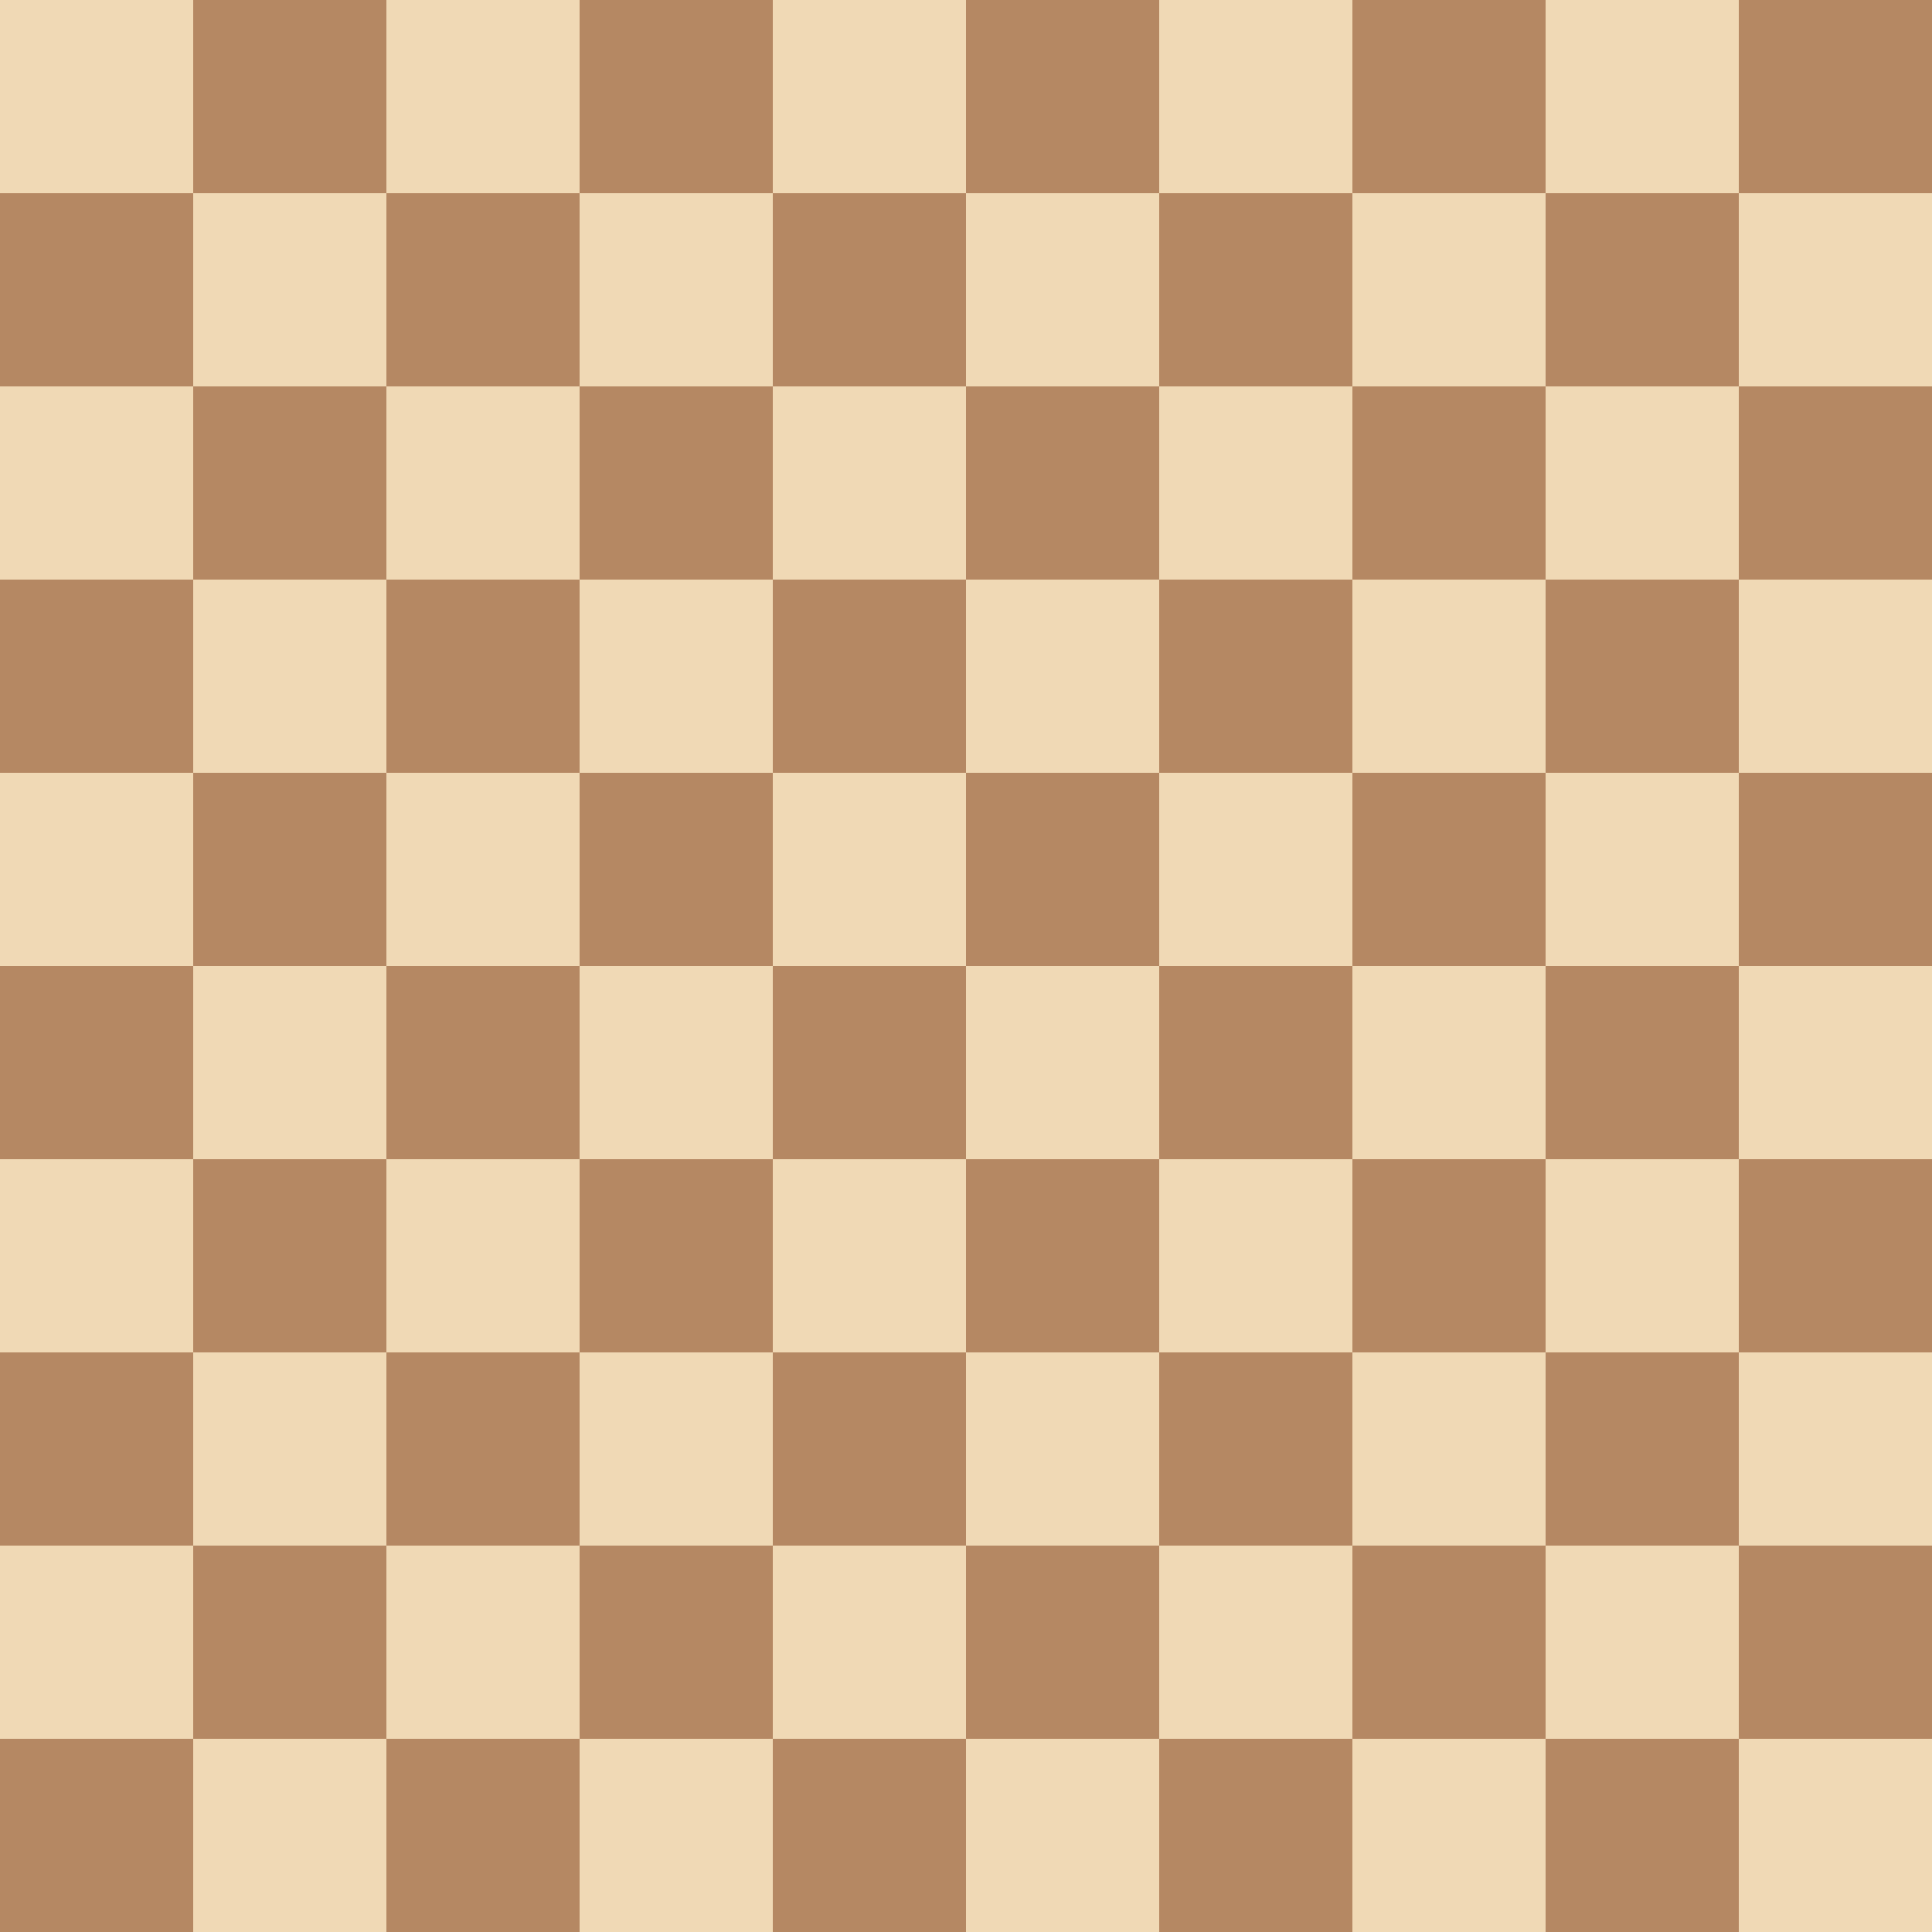
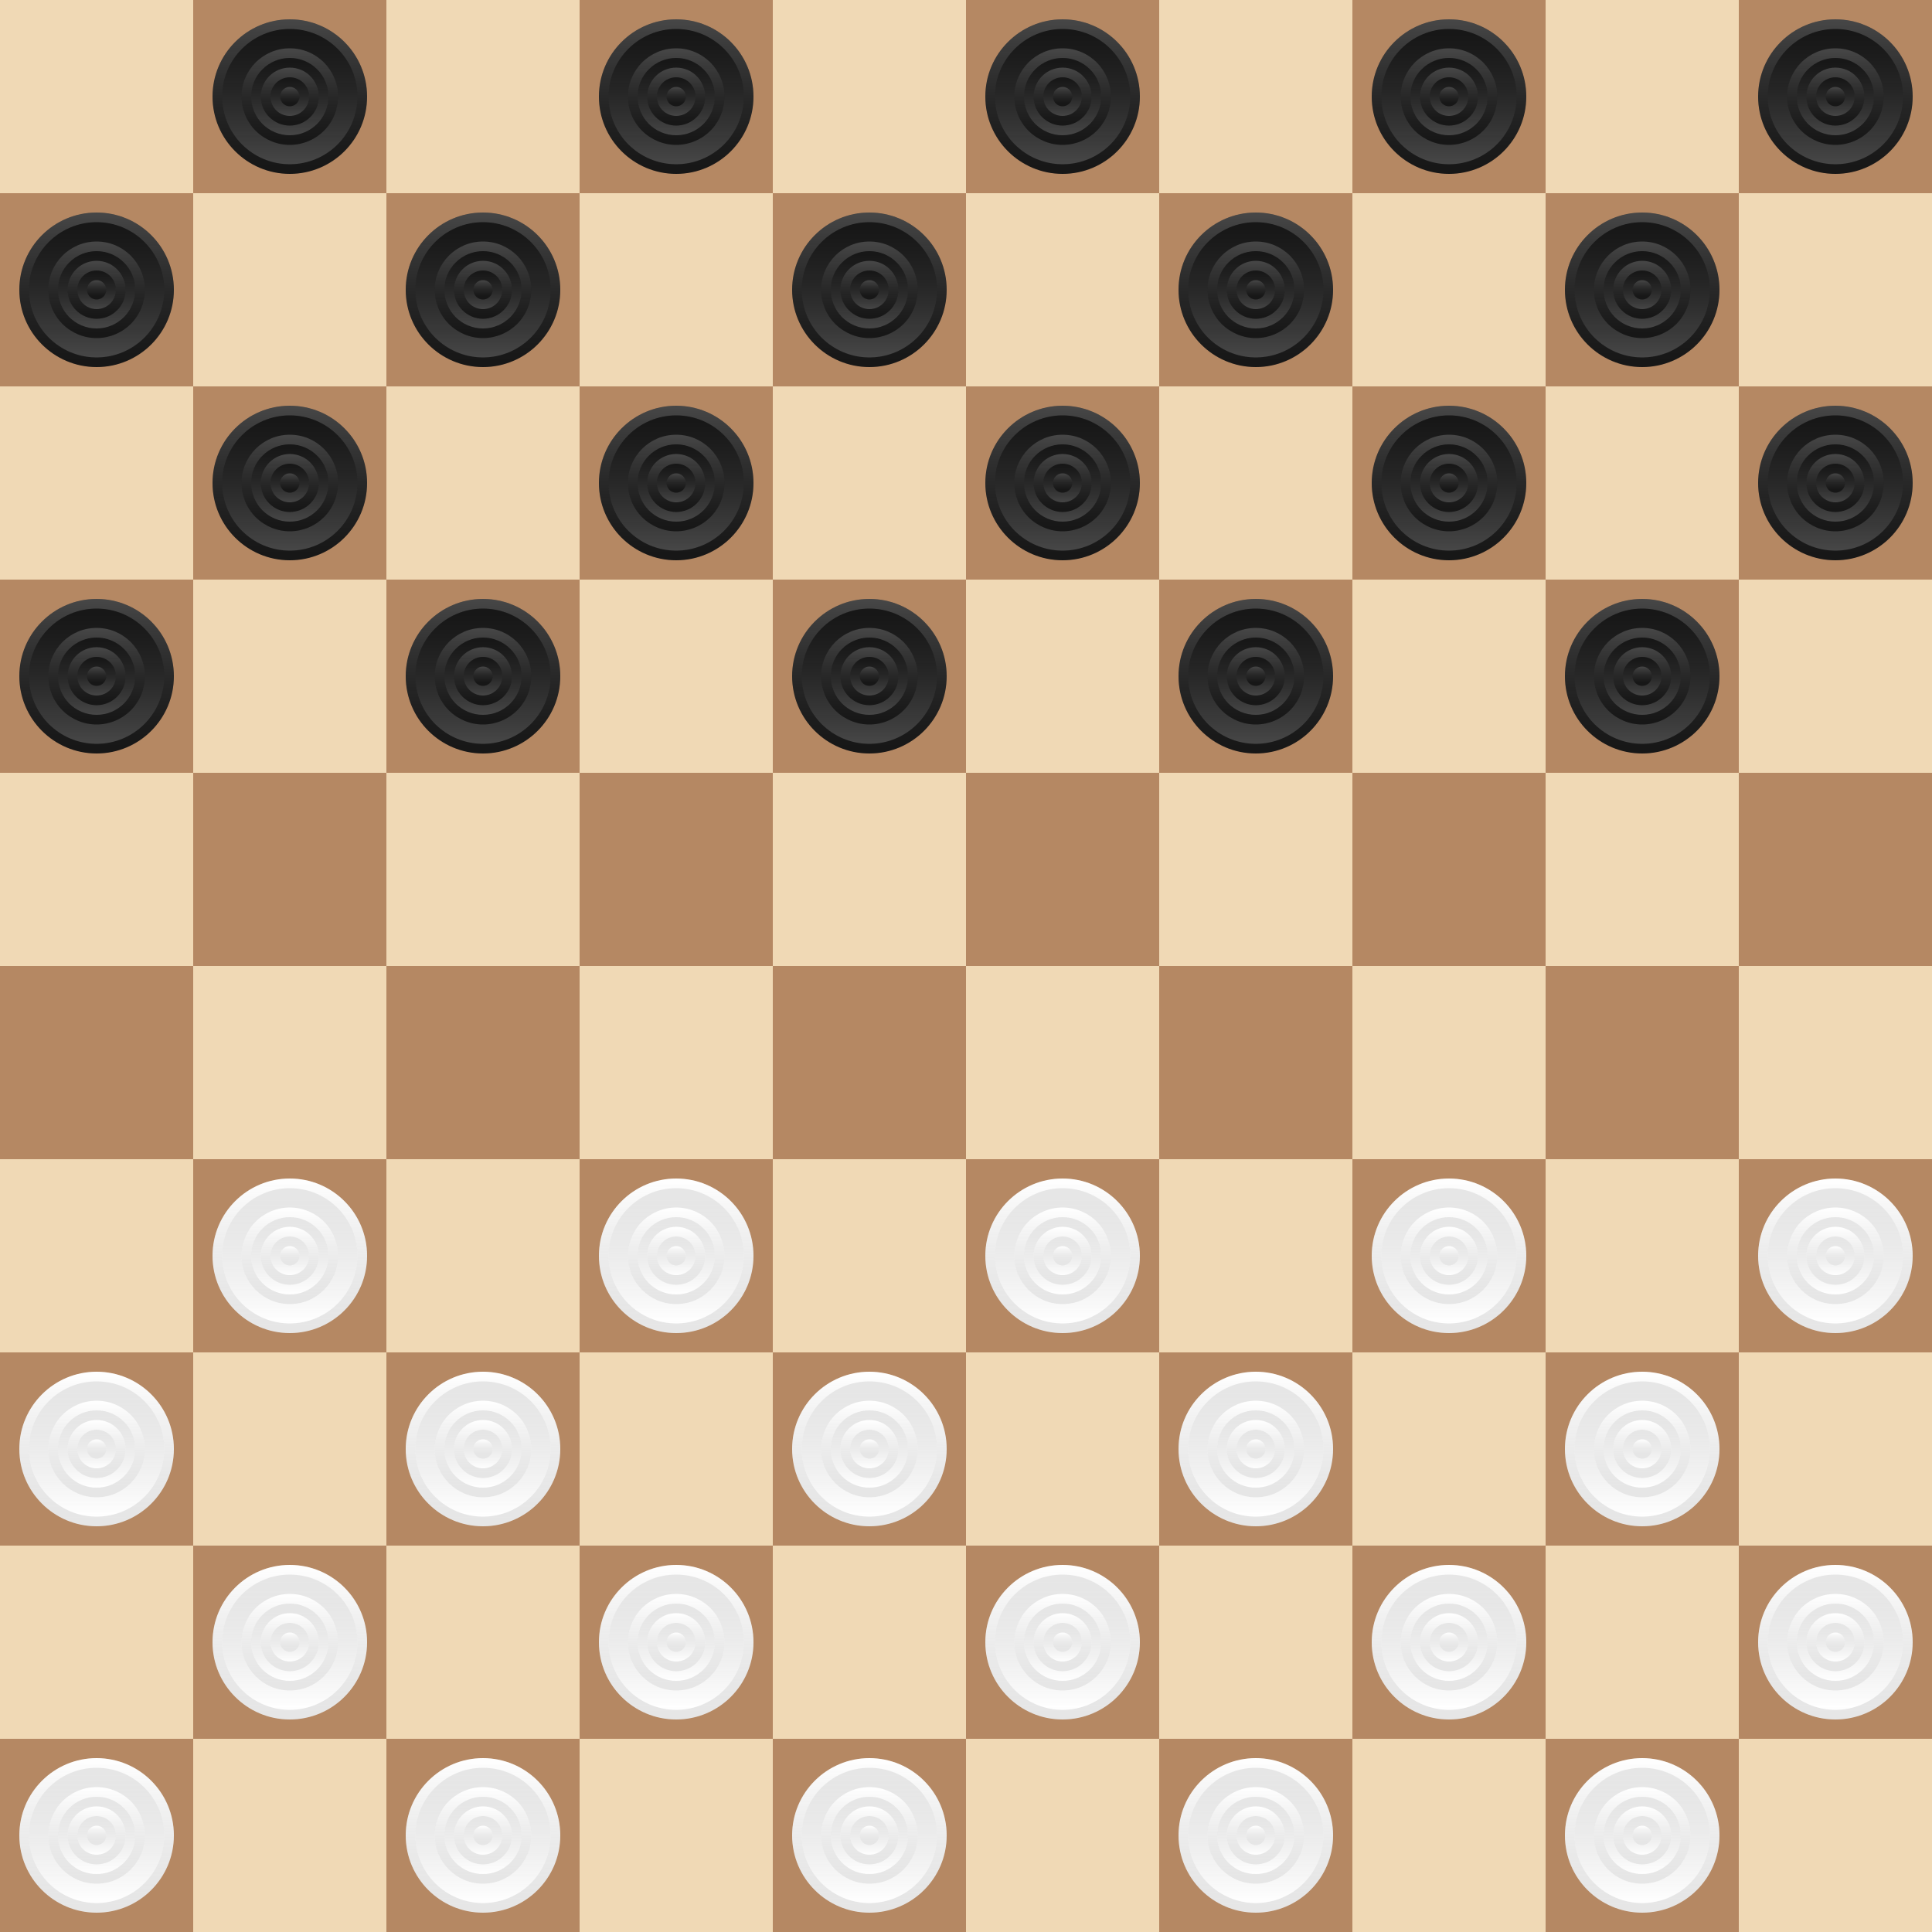
<svg xmlns="http://www.w3.org/2000/svg" viewBox="0 0 400 400" width="400" height="400">
+   <defs>
+     <symbol id="piece-playstrategy-dameo-fabirovsky-bM" viewBox="0 0 100 100">
+       <style>.B{fill-rule:evenodd}</style>
+       <defs>
+         <clipPath id="A">
+           <path d="M0 0h100v100H0z" />
+         </clipPath>
+       </defs>
+       <g clip-path="url(#A)">
+         <circle vector-effect="non-scaling-stroke" cx="50" cy="50" r="40" fill="#191919" />
+         <linearGradient id="B" x1="50" y1="25" x2="50" y2="74.923" gradientUnits="userSpaceOnUse">
+           <stop offset="0%" stop-opacity=".2" stop-color="#fff" />
+           <stop offset="100%" stop-opacity=".098" stop-color="#000" />
+         </linearGradient>
+         <path d="M50 25c-13.807 0-25 11.193-25 25s11.193 25 25 25 25-11.193 25-25-11.193-25-25-25zm0 5c11.046 0 20 8.954 20 20s-8.954 20-20 20-20-8.954-20-20 8.954-20 20-20z" fill="url(#B)" class="B" />
+         <linearGradient id="C" x1="50" y1="70.078" x2="50" y2="30" gradientUnits="userSpaceOnUse">
+           <stop offset="0%" stop-opacity=".2" stop-color="#fff" />
+           <stop offset="100%" stop-opacity=".098" stop-color="#000" />
+         </linearGradient>
+         <path d="M50 30c-11.046 0-20 8.954-20 20s8.954 20 20 20 20-8.954 20-20-8.954-20-20-20zm0 5c8.284 0 15 6.716 15 15s-6.716 15-15 15-15-6.716-15-15 6.716-15 15-15z" fill="url(#C)" class="B" />
+         <linearGradient id="D" x1="50" y1="60.303" x2="50" y2="40" gradientUnits="userSpaceOnUse">
+           <stop offset="0%" stop-opacity=".2" stop-color="#fff" />
+           <stop offset="100%" stop-opacity=".098" stop-color="#000" />
+         </linearGradient>
+         <path d="M50 40a10 10 0 1 0 0 20 10 10 0 1 0 0-20h0zm0 5a5 5 0 1 1 0 10 5 5 0 1 1 0-10h0z" fill="url(#D)" class="B" />
+         <linearGradient id="E" x1="50" y1="10" x2="49.735" y2="90" gradientUnits="userSpaceOnUse">
+           <stop offset="0%" stop-opacity=".2" stop-color="#fff" />
+           <stop offset="100%" stop-opacity=".098" stop-color="#000" />
+         </linearGradient>
+         <path d="M50 10c-10.61 0-20.783 4.214-28.284 11.716S10 39.39 10 50s4.214 20.783 11.716 28.284S39.39 90 50 90s20.783-4.214 28.284-11.716S90 60.61 90 50s-4.214-20.783-11.716-28.284S60.61 10 50 10h0zm0 5c19.33 0 35 15.67 35 35S69.33 85 50 85 15 69.33 15 50s15.67-35 35-35z" fill="url(#E)" class="B" />
+         <linearGradient id="F" x1="50" y1="84.77" x2="50" y2="15" gradientUnits="userSpaceOnUse">
+           <stop offset="0%" stop-opacity=".2" stop-color="#fff" />
+           <stop offset="100%" stop-opacity=".098" stop-color="#000" />
+         </linearGradient>
+         <path d="M50 15c-19.33 0-35 15.67-35 35s15.67 35 35 35 35-15.67 35-35-15.67-35-35-35zm0 10c6.63 0 12.99 2.634 17.678 7.322S75 43.37 75 50s-2.634 12.99-7.322 17.678S56.63 75 50 75s-12.99-2.634-17.678-7.322S25 56.63 25 50s2.634-12.99 7.322-17.678S43.37 25 50 25h0z" fill="url(#F)" class="B" />
+         <linearGradient id="G" x1="50" y1="44.933" x2="50" y2="53.754" gradientUnits="userSpaceOnUse">
+           <stop offset="0%" stop-opacity=".2" stop-color="#fff" />
+           <stop offset="100%" stop-opacity=".098" stop-color="#000" />
+         </linearGradient>
+         <circle vector-effect="non-scaling-stroke" cx="50" cy="50" r="5" fill="url(#G)" />
+         <linearGradient id="H" x1="50" y1="35" x2="50" y2="64.594" gradientUnits="userSpaceOnUse">
+           <stop offset="0%" stop-opacity=".2" stop-color="#fff" />
+           <stop offset="100%" stop-opacity=".098" stop-color="#000" />
+         </linearGradient>
+         <path d="M50 35a15 15 0 0 0-15 15 15 15 0 0 0 15 15 15 15 0 0 0 15-15 15 15 0 0 0-15-15h0zm0 5a10 10 0 1 1 0 20 10 10 0 1 1 0-20h0z" fill="url(#H)" class="B" />
+       </g>
+     </symbol>
+     <symbol id="piece-playstrategy-dameo-fabirovsky-wM" viewBox="0 0 100 100">
+       <style>.B{fill-rule:evenodd}</style>
+       <defs>
+         <clipPath id="A">
+           <path d="M0 0h100v100H0z" />
+         </clipPath>
+       </defs>
+       <g clip-path="url(#A)">
+         <circle vector-effect="non-scaling-stroke" cx="50" cy="50" r="40" fill="#fff" />
+         <linearGradient id="B" x1="50" y1="25" x2="50" y2="74.923" gradientUnits="userSpaceOnUse">
+           <stop offset="0%" stop-opacity=".1" stop-color="#fff" />
+           <stop offset="100%" stop-opacity=".098" stop-color="#000" />
+         </linearGradient>
+         <path d="M50 25c-13.807 0-25 11.193-25 25s11.193 25 25 25 25-11.193 25-25-11.193-25-25-25zm0 5c11.046 0 20 8.954 20 20s-8.954 20-20 20-20-8.954-20-20 8.954-20 20-20z" fill="url(#B)" class="B" />
+         <linearGradient id="C" x1="50" y1="70.078" x2="50" y2="30" gradientUnits="userSpaceOnUse">
+           <stop offset="0%" stop-opacity=".2" stop-color="#fff" />
+           <stop offset="100%" stop-opacity=".098" stop-color="#000" />
+         </linearGradient>
+         <path d="M50 30c-11.046 0-20 8.954-20 20s8.954 20 20 20 20-8.954 20-20-8.954-20-20-20zm0 5c8.284 0 15 6.716 15 15s-6.716 15-15 15-15-6.716-15-15 6.716-15 15-15z" fill="url(#C)" class="B" />
+         <linearGradient id="D" x1="50" y1="60.303" x2="50" y2="40" gradientUnits="userSpaceOnUse">
+           <stop offset="0%" stop-opacity=".1" stop-color="#fff" />
+           <stop offset="100%" stop-opacity=".098" stop-color="#000" />
+         </linearGradient>
+         <path d="M50 40a10 10 0 1 0 0 20 10 10 0 1 0 0-20h0zm0 5a5 5 0 1 1 0 10 5 5 0 1 1 0-10h0z" fill="url(#D)" class="B" />
+         <linearGradient id="E" x1="50" y1="10" x2="49.735" y2="90" gradientUnits="userSpaceOnUse">
+           <stop offset="0%" stop-opacity=".1" stop-color="#fff" />
+           <stop offset="100%" stop-opacity=".098" stop-color="#000" />
+         </linearGradient>
+         <path d="M50 10c-10.61 0-20.783 4.214-28.284 11.716S10 39.39 10 50s4.214 20.783 11.716 28.284S39.39 90 50 90s20.783-4.214 28.284-11.716S90 60.61 90 50s-4.214-20.783-11.716-28.284S60.61 10 50 10h0zm0 5c19.33 0 35 15.67 35 35S69.33 85 50 85 15 69.33 15 50s15.67-35 35-35z" fill="url(#E)" class="B" />
+         <linearGradient id="F" x1="50" y1="84.77" x2="50" y2="15" gradientUnits="userSpaceOnUse">
+           <stop offset="0%" stop-opacity=".1" stop-color="#fff" />
+           <stop offset="100%" stop-opacity=".098" stop-color="#000" />
+         </linearGradient>
+         <path d="M50 15c-19.33 0-35 15.67-35 35s15.67 35 35 35 35-15.67 35-35-15.67-35-35-35zm0 10c6.63 0 12.99 2.634 17.678 7.322S75 43.37 75 50s-2.634 12.99-7.322 17.678S56.63 75 50 75s-12.99-2.634-17.678-7.322S25 56.63 25 50s2.634-12.99 7.322-17.678S43.37 25 50 25h0z" fill="url(#F)" class="B" />
+         <linearGradient id="G" x1="50" y1="44.933" x2="50" y2="53.754" gradientUnits="userSpaceOnUse">
+           <stop offset="0%" stop-opacity=".1" stop-color="#fff" />
+           <stop offset="100%" stop-opacity=".098" stop-color="#000" />
+         </linearGradient>
+         <circle vector-effect="non-scaling-stroke" cx="50" cy="50" r="5" fill="url(#G)" />
+         <linearGradient id="H" x1="50" y1="35" x2="50" y2="64.594" gradientUnits="userSpaceOnUse">
+           <stop offset="0%" stop-opacity=".1" stop-color="#fff" />
+           <stop offset="100%" stop-opacity=".098" stop-color="#000" />
+         </linearGradient>
+         <path d="M50 35a15 15 0 0 0-15 15 15 15 0 0 0 15 15 15 15 0 0 0 15-15 15 15 0 0 0-15-15h0zm0 5a10 10 0 1 1 0 20 10 10 0 1 1 0-20h0z" fill="url(#H)" class="B" />
+       </g>
+     </symbol>
+   </defs>
  <rect x="0" y="0" width="40" height="40" fill="#f0d9b5" data-sq="a10" class="board-cell" />
  <rect x="40" y="0" width="40" height="40" fill="#b58863" data-sq="b10" class="board-cell" />
  <rect x="80" y="0" width="40" height="40" fill="#f0d9b5" data-sq="c10" class="board-cell" />
  <rect x="120" y="0" width="40" height="40" fill="#b58863" data-sq="d10" class="board-cell" />
  <rect x="160" y="0" width="40" height="40" fill="#f0d9b5" data-sq="e10" class="board-cell" />
  <rect x="200" y="0" width="40" height="40" fill="#b58863" data-sq="f10" class="board-cell" />
  <rect x="240" y="0" width="40" height="40" fill="#f0d9b5" data-sq="g10" class="board-cell" />
  <rect x="280" y="0" width="40" height="40" fill="#b58863" data-sq="h10" class="board-cell" />
  <rect x="320" y="0" width="40" height="40" fill="#f0d9b5" data-sq="i10" class="board-cell" />
  <rect x="360" y="0" width="40" height="40" fill="#b58863" data-sq="j10" class="board-cell" />
  <rect x="0" y="40" width="40" height="40" fill="#b58863" data-sq="a9" class="board-cell" />
  <rect x="40" y="40" width="40" height="40" fill="#f0d9b5" data-sq="b9" class="board-cell" />
  <rect x="80" y="40" width="40" height="40" fill="#b58863" data-sq="c9" class="board-cell" />
  <rect x="120" y="40" width="40" height="40" fill="#f0d9b5" data-sq="d9" class="board-cell" />
  <rect x="160" y="40" width="40" height="40" fill="#b58863" data-sq="e9" class="board-cell" />
  <rect x="200" y="40" width="40" height="40" fill="#f0d9b5" data-sq="f9" class="board-cell" />
  <rect x="240" y="40" width="40" height="40" fill="#b58863" data-sq="g9" class="board-cell" />
  <rect x="280" y="40" width="40" height="40" fill="#f0d9b5" data-sq="h9" class="board-cell" />
  <rect x="320" y="40" width="40" height="40" fill="#b58863" data-sq="i9" class="board-cell" />
  <rect x="360" y="40" width="40" height="40" fill="#f0d9b5" data-sq="j9" class="board-cell" />
  <rect x="0" y="80" width="40" height="40" fill="#f0d9b5" data-sq="a8" class="board-cell" />
  <rect x="40" y="80" width="40" height="40" fill="#b58863" data-sq="b8" class="board-cell" />
  <rect x="80" y="80" width="40" height="40" fill="#f0d9b5" data-sq="c8" class="board-cell" />
  <rect x="120" y="80" width="40" height="40" fill="#b58863" data-sq="d8" class="board-cell" />
  <rect x="160" y="80" width="40" height="40" fill="#f0d9b5" data-sq="e8" class="board-cell" />
  <rect x="200" y="80" width="40" height="40" fill="#b58863" data-sq="f8" class="board-cell" />
  <rect x="240" y="80" width="40" height="40" fill="#f0d9b5" data-sq="g8" class="board-cell" />
  <rect x="280" y="80" width="40" height="40" fill="#b58863" data-sq="h8" class="board-cell" />
  <rect x="320" y="80" width="40" height="40" fill="#f0d9b5" data-sq="i8" class="board-cell" />
  <rect x="360" y="80" width="40" height="40" fill="#b58863" data-sq="j8" class="board-cell" />
  <rect x="0" y="120" width="40" height="40" fill="#b58863" data-sq="a7" class="board-cell" />
  <rect x="40" y="120" width="40" height="40" fill="#f0d9b5" data-sq="b7" class="board-cell" />
  <rect x="80" y="120" width="40" height="40" fill="#b58863" data-sq="c7" class="board-cell" />
  <rect x="120" y="120" width="40" height="40" fill="#f0d9b5" data-sq="d7" class="board-cell" />
  <rect x="160" y="120" width="40" height="40" fill="#b58863" data-sq="e7" class="board-cell" />
  <rect x="200" y="120" width="40" height="40" fill="#f0d9b5" data-sq="f7" class="board-cell" />
  <rect x="240" y="120" width="40" height="40" fill="#b58863" data-sq="g7" class="board-cell" />
  <rect x="280" y="120" width="40" height="40" fill="#f0d9b5" data-sq="h7" class="board-cell" />
  <rect x="320" y="120" width="40" height="40" fill="#b58863" data-sq="i7" class="board-cell" />
  <rect x="360" y="120" width="40" height="40" fill="#f0d9b5" data-sq="j7" class="board-cell" />
  <rect x="0" y="160" width="40" height="40" fill="#f0d9b5" data-sq="a6" class="board-cell" />
  <rect x="40" y="160" width="40" height="40" fill="#b58863" data-sq="b6" class="board-cell" />
  <rect x="80" y="160" width="40" height="40" fill="#f0d9b5" data-sq="c6" class="board-cell" />
  <rect x="120" y="160" width="40" height="40" fill="#b58863" data-sq="d6" class="board-cell" />
  <rect x="160" y="160" width="40" height="40" fill="#f0d9b5" data-sq="e6" class="board-cell" />
  <rect x="200" y="160" width="40" height="40" fill="#b58863" data-sq="f6" class="board-cell" />
  <rect x="240" y="160" width="40" height="40" fill="#f0d9b5" data-sq="g6" class="board-cell" />
  <rect x="280" y="160" width="40" height="40" fill="#b58863" data-sq="h6" class="board-cell" />
  <rect x="320" y="160" width="40" height="40" fill="#f0d9b5" data-sq="i6" class="board-cell" />
  <rect x="360" y="160" width="40" height="40" fill="#b58863" data-sq="j6" class="board-cell" />
  <rect x="0" y="200" width="40" height="40" fill="#b58863" data-sq="a5" class="board-cell" />
  <rect x="40" y="200" width="40" height="40" fill="#f0d9b5" data-sq="b5" class="board-cell" />
  <rect x="80" y="200" width="40" height="40" fill="#b58863" data-sq="c5" class="board-cell" />
  <rect x="120" y="200" width="40" height="40" fill="#f0d9b5" data-sq="d5" class="board-cell" />
  <rect x="160" y="200" width="40" height="40" fill="#b58863" data-sq="e5" class="board-cell" />
  <rect x="200" y="200" width="40" height="40" fill="#f0d9b5" data-sq="f5" class="board-cell" />
  <rect x="240" y="200" width="40" height="40" fill="#b58863" data-sq="g5" class="board-cell" />
  <rect x="280" y="200" width="40" height="40" fill="#f0d9b5" data-sq="h5" class="board-cell" />
  <rect x="320" y="200" width="40" height="40" fill="#b58863" data-sq="i5" class="board-cell" />
  <rect x="360" y="200" width="40" height="40" fill="#f0d9b5" data-sq="j5" class="board-cell" />
  <rect x="0" y="240" width="40" height="40" fill="#f0d9b5" data-sq="a4" class="board-cell" />
  <rect x="40" y="240" width="40" height="40" fill="#b58863" data-sq="b4" class="board-cell" />
  <rect x="80" y="240" width="40" height="40" fill="#f0d9b5" data-sq="c4" class="board-cell" />
  <rect x="120" y="240" width="40" height="40" fill="#b58863" data-sq="d4" class="board-cell" />
  <rect x="160" y="240" width="40" height="40" fill="#f0d9b5" data-sq="e4" class="board-cell" />
  <rect x="200" y="240" width="40" height="40" fill="#b58863" data-sq="f4" class="board-cell" />
  <rect x="240" y="240" width="40" height="40" fill="#f0d9b5" data-sq="g4" class="board-cell" />
  <rect x="280" y="240" width="40" height="40" fill="#b58863" data-sq="h4" class="board-cell" />
  <rect x="320" y="240" width="40" height="40" fill="#f0d9b5" data-sq="i4" class="board-cell" />
  <rect x="360" y="240" width="40" height="40" fill="#b58863" data-sq="j4" class="board-cell" />
  <rect x="0" y="280" width="40" height="40" fill="#b58863" data-sq="a3" class="board-cell" />
  <rect x="40" y="280" width="40" height="40" fill="#f0d9b5" data-sq="b3" class="board-cell" />
  <rect x="80" y="280" width="40" height="40" fill="#b58863" data-sq="c3" class="board-cell" />
  <rect x="120" y="280" width="40" height="40" fill="#f0d9b5" data-sq="d3" class="board-cell" />
  <rect x="160" y="280" width="40" height="40" fill="#b58863" data-sq="e3" class="board-cell" />
  <rect x="200" y="280" width="40" height="40" fill="#f0d9b5" data-sq="f3" class="board-cell" />
  <rect x="240" y="280" width="40" height="40" fill="#b58863" data-sq="g3" class="board-cell" />
  <rect x="280" y="280" width="40" height="40" fill="#f0d9b5" data-sq="h3" class="board-cell" />
  <rect x="320" y="280" width="40" height="40" fill="#b58863" data-sq="i3" class="board-cell" />
  <rect x="360" y="280" width="40" height="40" fill="#f0d9b5" data-sq="j3" class="board-cell" />
  <rect x="0" y="320" width="40" height="40" fill="#f0d9b5" data-sq="a2" class="board-cell" />
  <rect x="40" y="320" width="40" height="40" fill="#b58863" data-sq="b2" class="board-cell" />
  <rect x="80" y="320" width="40" height="40" fill="#f0d9b5" data-sq="c2" class="board-cell" />
  <rect x="120" y="320" width="40" height="40" fill="#b58863" data-sq="d2" class="board-cell" />
  <rect x="160" y="320" width="40" height="40" fill="#f0d9b5" data-sq="e2" class="board-cell" />
  <rect x="200" y="320" width="40" height="40" fill="#b58863" data-sq="f2" class="board-cell" />
  <rect x="240" y="320" width="40" height="40" fill="#f0d9b5" data-sq="g2" class="board-cell" />
  <rect x="280" y="320" width="40" height="40" fill="#b58863" data-sq="h2" class="board-cell" />
  <rect x="320" y="320" width="40" height="40" fill="#f0d9b5" data-sq="i2" class="board-cell" />
  <rect x="360" y="320" width="40" height="40" fill="#b58863" data-sq="j2" class="board-cell" />
  <rect x="0" y="360" width="40" height="40" fill="#b58863" data-sq="a1" class="board-cell" />
  <rect x="40" y="360" width="40" height="40" fill="#f0d9b5" data-sq="b1" class="board-cell" />
  <rect x="80" y="360" width="40" height="40" fill="#b58863" data-sq="c1" class="board-cell" />
  <rect x="120" y="360" width="40" height="40" fill="#f0d9b5" data-sq="d1" class="board-cell" />
  <rect x="160" y="360" width="40" height="40" fill="#b58863" data-sq="e1" class="board-cell" />
  <rect x="200" y="360" width="40" height="40" fill="#f0d9b5" data-sq="f1" class="board-cell" />
  <rect x="240" y="360" width="40" height="40" fill="#b58863" data-sq="g1" class="board-cell" />
  <rect x="280" y="360" width="40" height="40" fill="#f0d9b5" data-sq="h1" class="board-cell" />
  <rect x="320" y="360" width="40" height="40" fill="#b58863" data-sq="i1" class="board-cell" />
  <rect x="360" y="360" width="40" height="40" fill="#f0d9b5" data-sq="j1" class="board-cell" />
-   <g pointer-events="none" />
+   <g pointer-events="none">
+     <use href="#piece-playstrategy-dameo-fabirovsky-bM" x="40" y="0" width="40" height="40" />
+     <use href="#piece-playstrategy-dameo-fabirovsky-bM" x="120" y="0" width="40" height="40" />
+     <use href="#piece-playstrategy-dameo-fabirovsky-bM" x="200" y="0" width="40" height="40" />
+     <use href="#piece-playstrategy-dameo-fabirovsky-bM" x="280" y="0" width="40" height="40" />
+     <use href="#piece-playstrategy-dameo-fabirovsky-bM" x="360" y="0" width="40" height="40" />
+     <use href="#piece-playstrategy-dameo-fabirovsky-bM" x="0" y="40" width="40" height="40" />
+     <use href="#piece-playstrategy-dameo-fabirovsky-bM" x="80" y="40" width="40" height="40" />
+     <use href="#piece-playstrategy-dameo-fabirovsky-bM" x="160" y="40" width="40" height="40" />
+     <use href="#piece-playstrategy-dameo-fabirovsky-bM" x="240" y="40" width="40" height="40" />
+     <use href="#piece-playstrategy-dameo-fabirovsky-bM" x="320" y="40" width="40" height="40" />
+     <use href="#piece-playstrategy-dameo-fabirovsky-bM" x="40" y="80" width="40" height="40" />
+     <use href="#piece-playstrategy-dameo-fabirovsky-bM" x="120" y="80" width="40" height="40" />
+     <use href="#piece-playstrategy-dameo-fabirovsky-bM" x="200" y="80" width="40" height="40" />
+     <use href="#piece-playstrategy-dameo-fabirovsky-bM" x="280" y="80" width="40" height="40" />
+     <use href="#piece-playstrategy-dameo-fabirovsky-bM" x="360" y="80" width="40" height="40" />
+     <use href="#piece-playstrategy-dameo-fabirovsky-bM" x="0" y="120" width="40" height="40" />
+     <use href="#piece-playstrategy-dameo-fabirovsky-bM" x="80" y="120" width="40" height="40" />
+     <use href="#piece-playstrategy-dameo-fabirovsky-bM" x="160" y="120" width="40" height="40" />
+     <use href="#piece-playstrategy-dameo-fabirovsky-bM" x="240" y="120" width="40" height="40" />
+     <use href="#piece-playstrategy-dameo-fabirovsky-bM" x="320" y="120" width="40" height="40" />
+     <use href="#piece-playstrategy-dameo-fabirovsky-wM" x="40" y="240" width="40" height="40" />
+     <use href="#piece-playstrategy-dameo-fabirovsky-wM" x="120" y="240" width="40" height="40" />
+     <use href="#piece-playstrategy-dameo-fabirovsky-wM" x="200" y="240" width="40" height="40" />
+     <use href="#piece-playstrategy-dameo-fabirovsky-wM" x="280" y="240" width="40" height="40" />
+     <use href="#piece-playstrategy-dameo-fabirovsky-wM" x="360" y="240" width="40" height="40" />
+     <use href="#piece-playstrategy-dameo-fabirovsky-wM" x="0" y="280" width="40" height="40" />
+     <use href="#piece-playstrategy-dameo-fabirovsky-wM" x="80" y="280" width="40" height="40" />
+     <use href="#piece-playstrategy-dameo-fabirovsky-wM" x="160" y="280" width="40" height="40" />
+     <use href="#piece-playstrategy-dameo-fabirovsky-wM" x="240" y="280" width="40" height="40" />
+     <use href="#piece-playstrategy-dameo-fabirovsky-wM" x="320" y="280" width="40" height="40" />
+     <use href="#piece-playstrategy-dameo-fabirovsky-wM" x="40" y="320" width="40" height="40" />
+     <use href="#piece-playstrategy-dameo-fabirovsky-wM" x="120" y="320" width="40" height="40" />
+     <use href="#piece-playstrategy-dameo-fabirovsky-wM" x="200" y="320" width="40" height="40" />
+     <use href="#piece-playstrategy-dameo-fabirovsky-wM" x="280" y="320" width="40" height="40" />
+     <use href="#piece-playstrategy-dameo-fabirovsky-wM" x="360" y="320" width="40" height="40" />
+     <use href="#piece-playstrategy-dameo-fabirovsky-wM" x="0" y="360" width="40" height="40" />
+     <use href="#piece-playstrategy-dameo-fabirovsky-wM" x="80" y="360" width="40" height="40" />
+     <use href="#piece-playstrategy-dameo-fabirovsky-wM" x="160" y="360" width="40" height="40" />
+     <use href="#piece-playstrategy-dameo-fabirovsky-wM" x="240" y="360" width="40" height="40" />
+     <use href="#piece-playstrategy-dameo-fabirovsky-wM" x="320" y="360" width="40" height="40" />
+   </g>
</svg>
